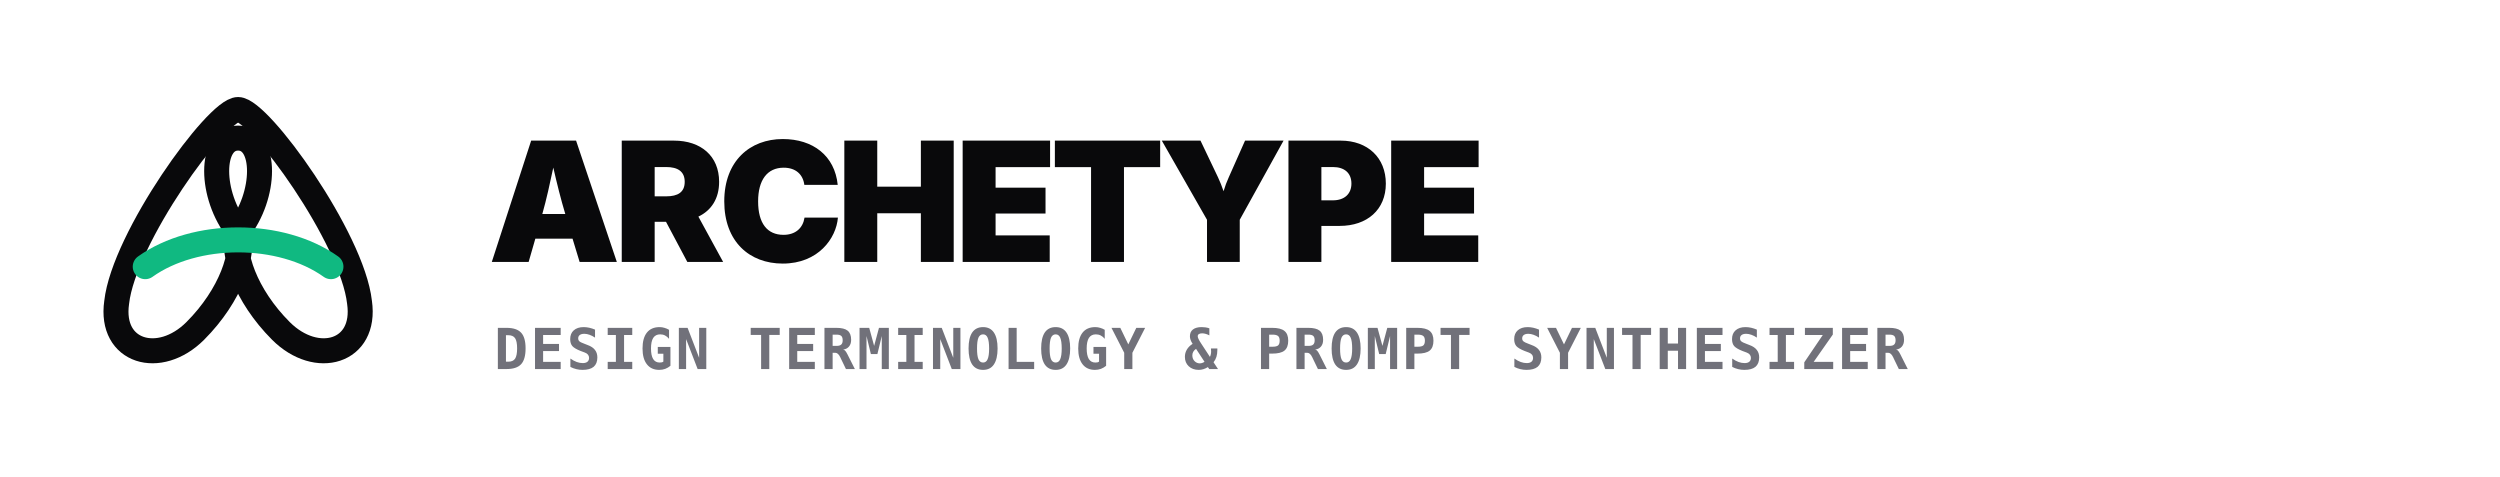
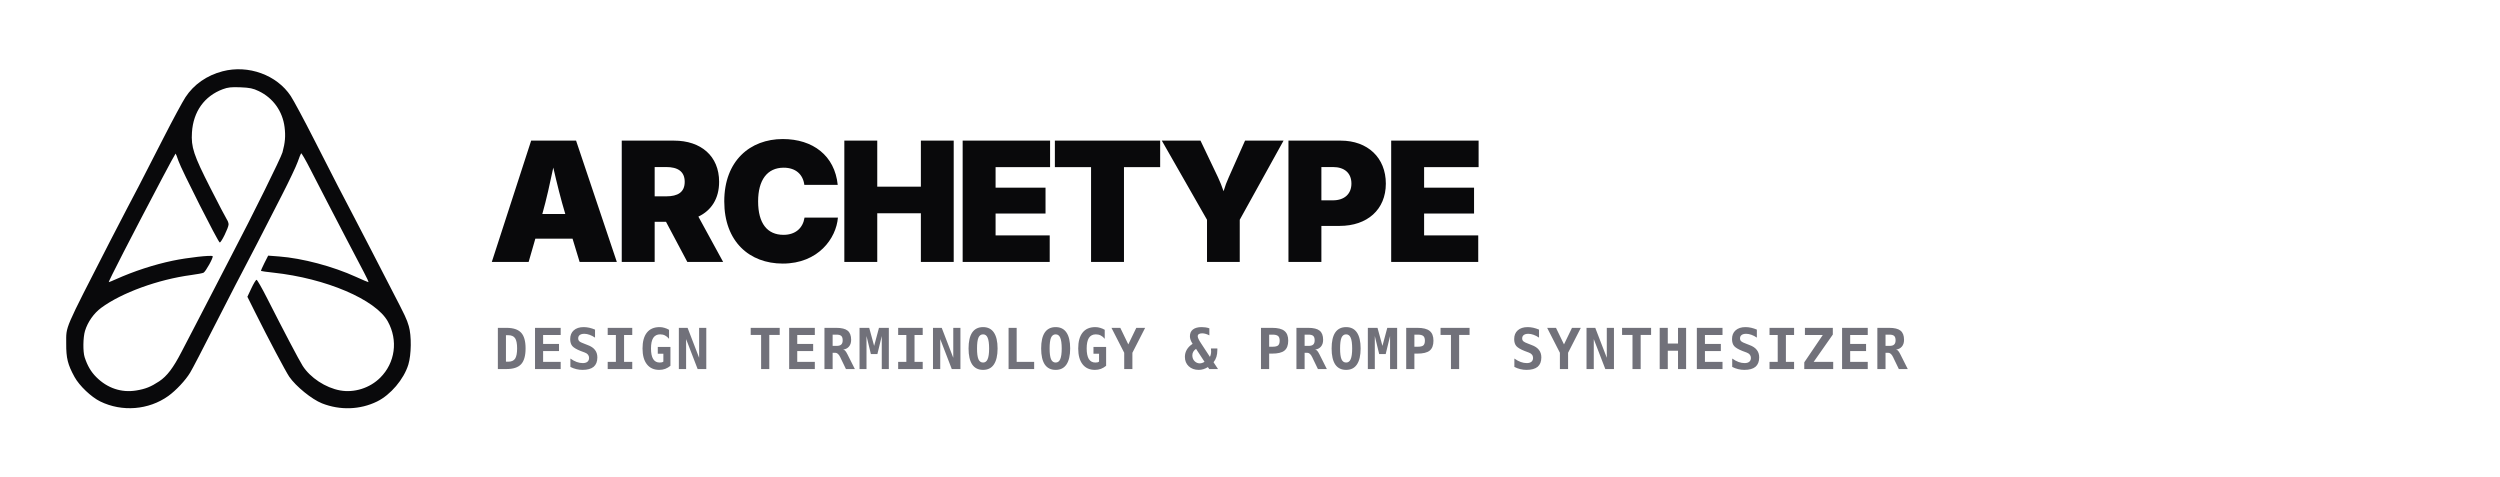
<svg xmlns="http://www.w3.org/2000/svg" viewBox="0 0 420 80" fill="none">
-   <g transform="translate(10, 10) scale(0.6)">
-     <path d="M 50 14          C 56 14 82 50 84 68          C 86 82 72 86 62 76          C 52 66 48 54 50 48          C 52 54 48 66 38 76          C 28 86 14 82 16 68          C 18 50 44 14 50 14 Z" stroke="#09090B" stroke-width="7" stroke-linecap="round" stroke-linejoin="round" />
-     <path d="M 50 48          C 42 38 42 22 50 22          C 58 22 58 38 50 48 Z" stroke="#09090B" stroke-width="7" stroke-linecap="round" stroke-linejoin="round" />
-     <path d="M 24 58          C 38 48 62 48 76 58" stroke="#10B981" stroke-width="7" stroke-linecap="round" />
+   <g transform="translate(10, 10.4) scale(0.2)">
+     <path d="M 137 7.872 C 123.699 11.342, 112.821 18.935, 105.791 29.655 C 103.322 33.420, 94.987 48.875, 87.269 64 C 70.492 96.875, 59.600 117.953, 56.386 123.760 C 55.089 126.103, 48.788 138.253, 42.384 150.760 C 3.094 227.486, 5.710 221.386, 5.617 236.500 C 5.541 248.830, 6.885 254.240, 12.612 264.660 C 16.652 272.011, 26.623 281.512, 34.180 285.212 C 52.523 294.192, 74.855 292.415, 91.322 280.665 C 97.805 276.038, 105.923 267.363, 109.722 261 C 112.143 256.947, 118.302 245.075, 137.478 207.500 C 145.057 192.650, 152.266 178.700, 153.499 176.500 C 154.732 174.300, 160.355 163.500, 165.995 152.500 C 171.635 141.500, 181.094 123.050, 187.015 111.500 C 192.936 99.950, 198.803 87.575, 200.052 84 C 201.301 80.425, 202.594 77.179, 202.925 76.787 C 203.256 76.394, 206.780 82.469, 210.756 90.287 C 214.731 98.104, 221.046 110.350, 224.789 117.500 C 228.532 124.650, 236.021 139.050, 241.431 149.500 C 246.842 159.950, 253.270 172.213, 255.715 176.750 C 258.161 181.287, 259.836 185, 259.437 185 C 259.038 185, 254.389 183.025, 249.106 180.610 C 229.674 171.730, 203.921 164.896, 184.308 163.416 L 175.264 162.733 172.086 168.987 C 170.338 172.427, 169.067 175.400, 169.261 175.595 C 169.456 175.789, 174.089 176.430, 179.557 177.018 C 223.737 181.772, 265.616 199.630, 275.782 218.051 C 284.522 233.886, 281.963 252.761, 269.379 265.278 C 260.642 273.968, 247.646 278.100, 235.750 275.968 C 223.500 273.772, 210.520 265.240, 204.187 255.221 C 201.149 250.413, 188.173 225.733, 174.234 198.252 C 169.980 189.865, 166.050 183.012, 165.500 183.022 C 164.950 183.032, 162.994 186.245, 161.153 190.162 L 157.807 197.284 164.345 210.392 C 175.299 232.353, 190.068 260.239, 192.995 264.485 C 198.572 272.576, 211.965 283.452, 220.500 286.822 C 235.645 292.801, 252.476 292.234, 266.711 285.265 C 278.078 279.700, 289.188 266.607, 292.991 254.295 C 295.549 246.013, 295.750 229.890, 293.395 221.960 C 291.568 215.805, 290.583 213.717, 278.799 191 C 274.092 181.925, 266.200 166.625, 261.262 157 C 256.324 147.375, 250.250 135.675, 247.765 131 C 240.254 116.870, 229.520 96.056, 213.729 65 C 205.478 48.775, 196.714 32.439, 194.253 28.699 C 182.582 10.960, 158.601 2.236, 137 7.872 M 137.198 22.916 C 121.684 28.686, 112.361 41.713, 111.243 59.181 C 110.445 71.643, 112.608 78.169, 126.755 105.979 C 133.603 119.442, 139.835 131.355, 140.603 132.451 C 141.372 133.548, 142.003 135.357, 142.008 136.473 C 142.018 139.225, 135.735 152.053, 134.561 151.676 C 133.122 151.213, 102.325 90.347, 99.938 83.250 C 98.783 79.813, 97.684 77, 97.498 77 C 97.311 77, 92.230 86.338, 86.206 97.750 C 60.085 147.235, 40.686 185, 41.387 185 C 41.692 185, 44.317 183.933, 47.220 182.628 C 62.370 175.822, 79.141 170.340, 95.083 166.983 C 107.386 164.391, 127.938 162.090, 128.639 163.225 C 129.328 164.340, 122.786 176.145, 120.954 177.091 C 120.154 177.505, 115.450 178.385, 110.500 179.047 C 82.844 182.748, 52.212 193.908, 35.067 206.530 C 28.837 211.116, 23.683 218.437, 21.408 225.932 C 19.737 231.438, 19.577 243.409, 21.112 248.101 C 23.461 255.280, 26.427 260.332, 30.937 264.831 C 40.194 274.066, 51.935 278.007, 64.304 276.031 C 72.035 274.796, 76.769 272.917, 83.655 268.351 C 90.322 263.929, 95.490 257.122, 102.521 243.500 C 105.644 237.450, 110.797 227.550, 113.972 221.500 C 117.147 215.450, 124.364 201.513, 130.011 190.529 C 135.658 179.545, 142.174 166.945, 144.490 162.529 C 161.948 129.251, 186.039 80.531, 187.278 76 C 189.511 67.829, 189.976 62.263, 189.046 54.821 C 187.370 41.411, 179.420 30.308, 167.354 24.529 C 162.521 22.214, 159.843 21.656, 152 21.334 C 144.321 21.018, 141.484 21.322, 137.198 22.916" fill="#09090B" fill-rule="evenodd" />
  </g>
  <text x="82" y="44" font-family="system-ui, -apple-system, sans-serif" font-weight="900" font-size="28" letter-spacing="-0.04em" fill="#09090B">ARCHETYPE</text>
  <text x="83" y="62" font-family="'JetBrains Mono', monospace" font-weight="600" font-size="9.5" letter-spacing="0.04em" fill="#71717A">DESIGN TERMINOLOGY &amp; PROMPT SYNTHESIZER</text>
</svg>
